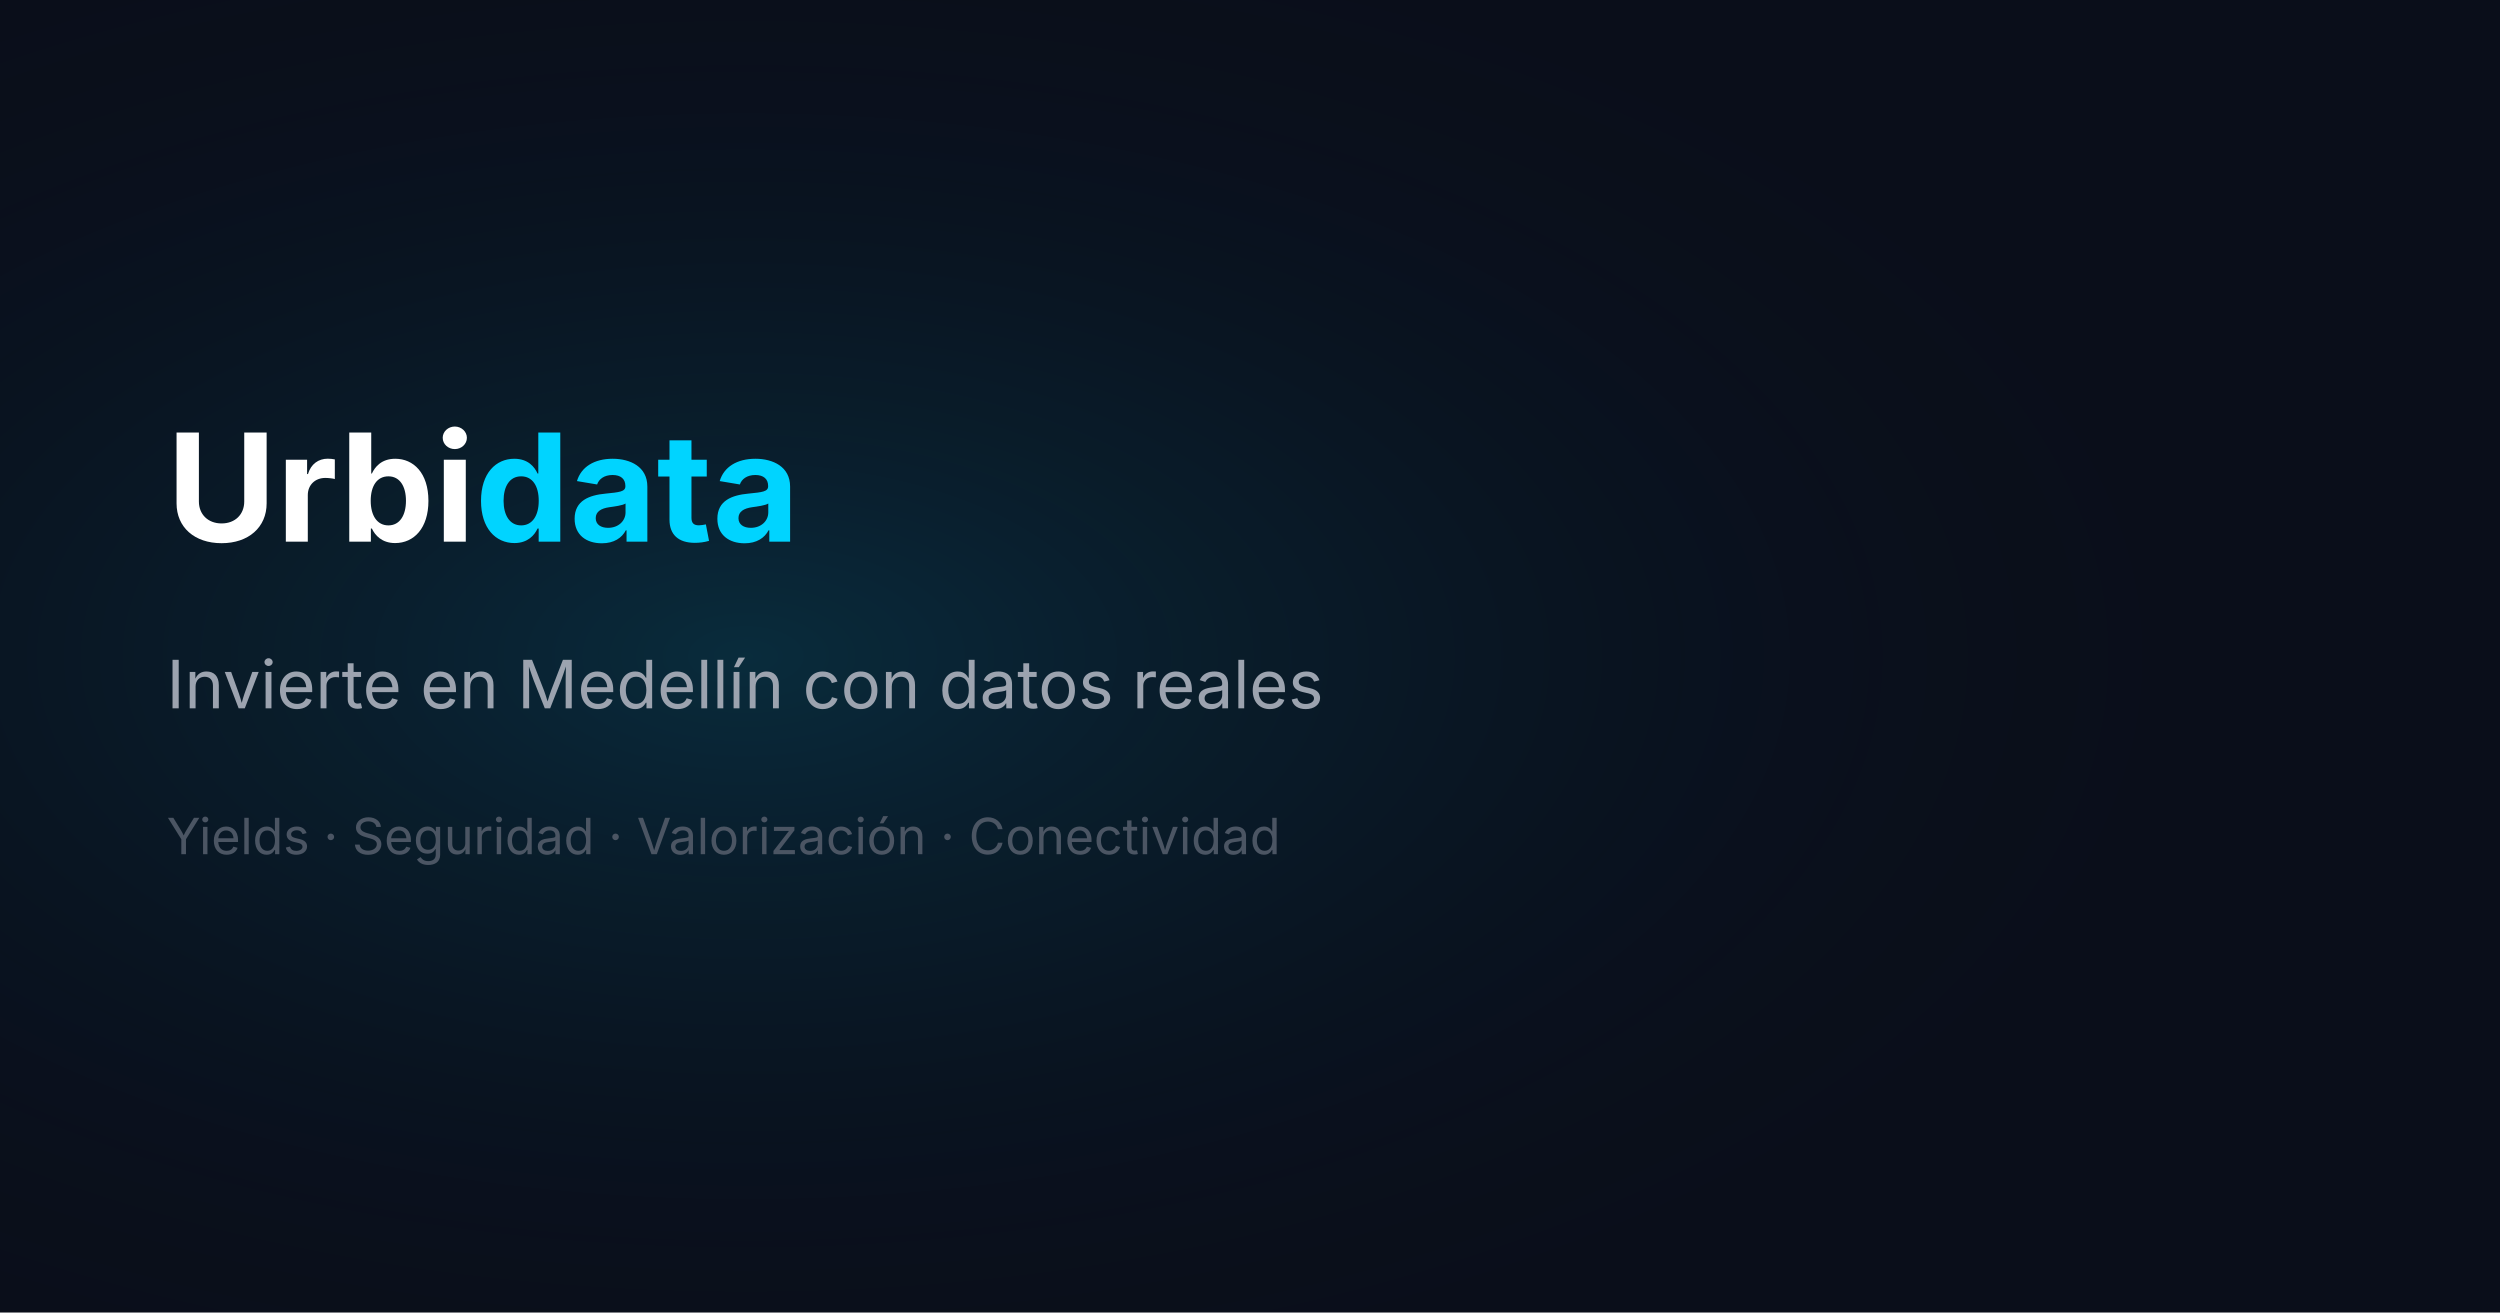
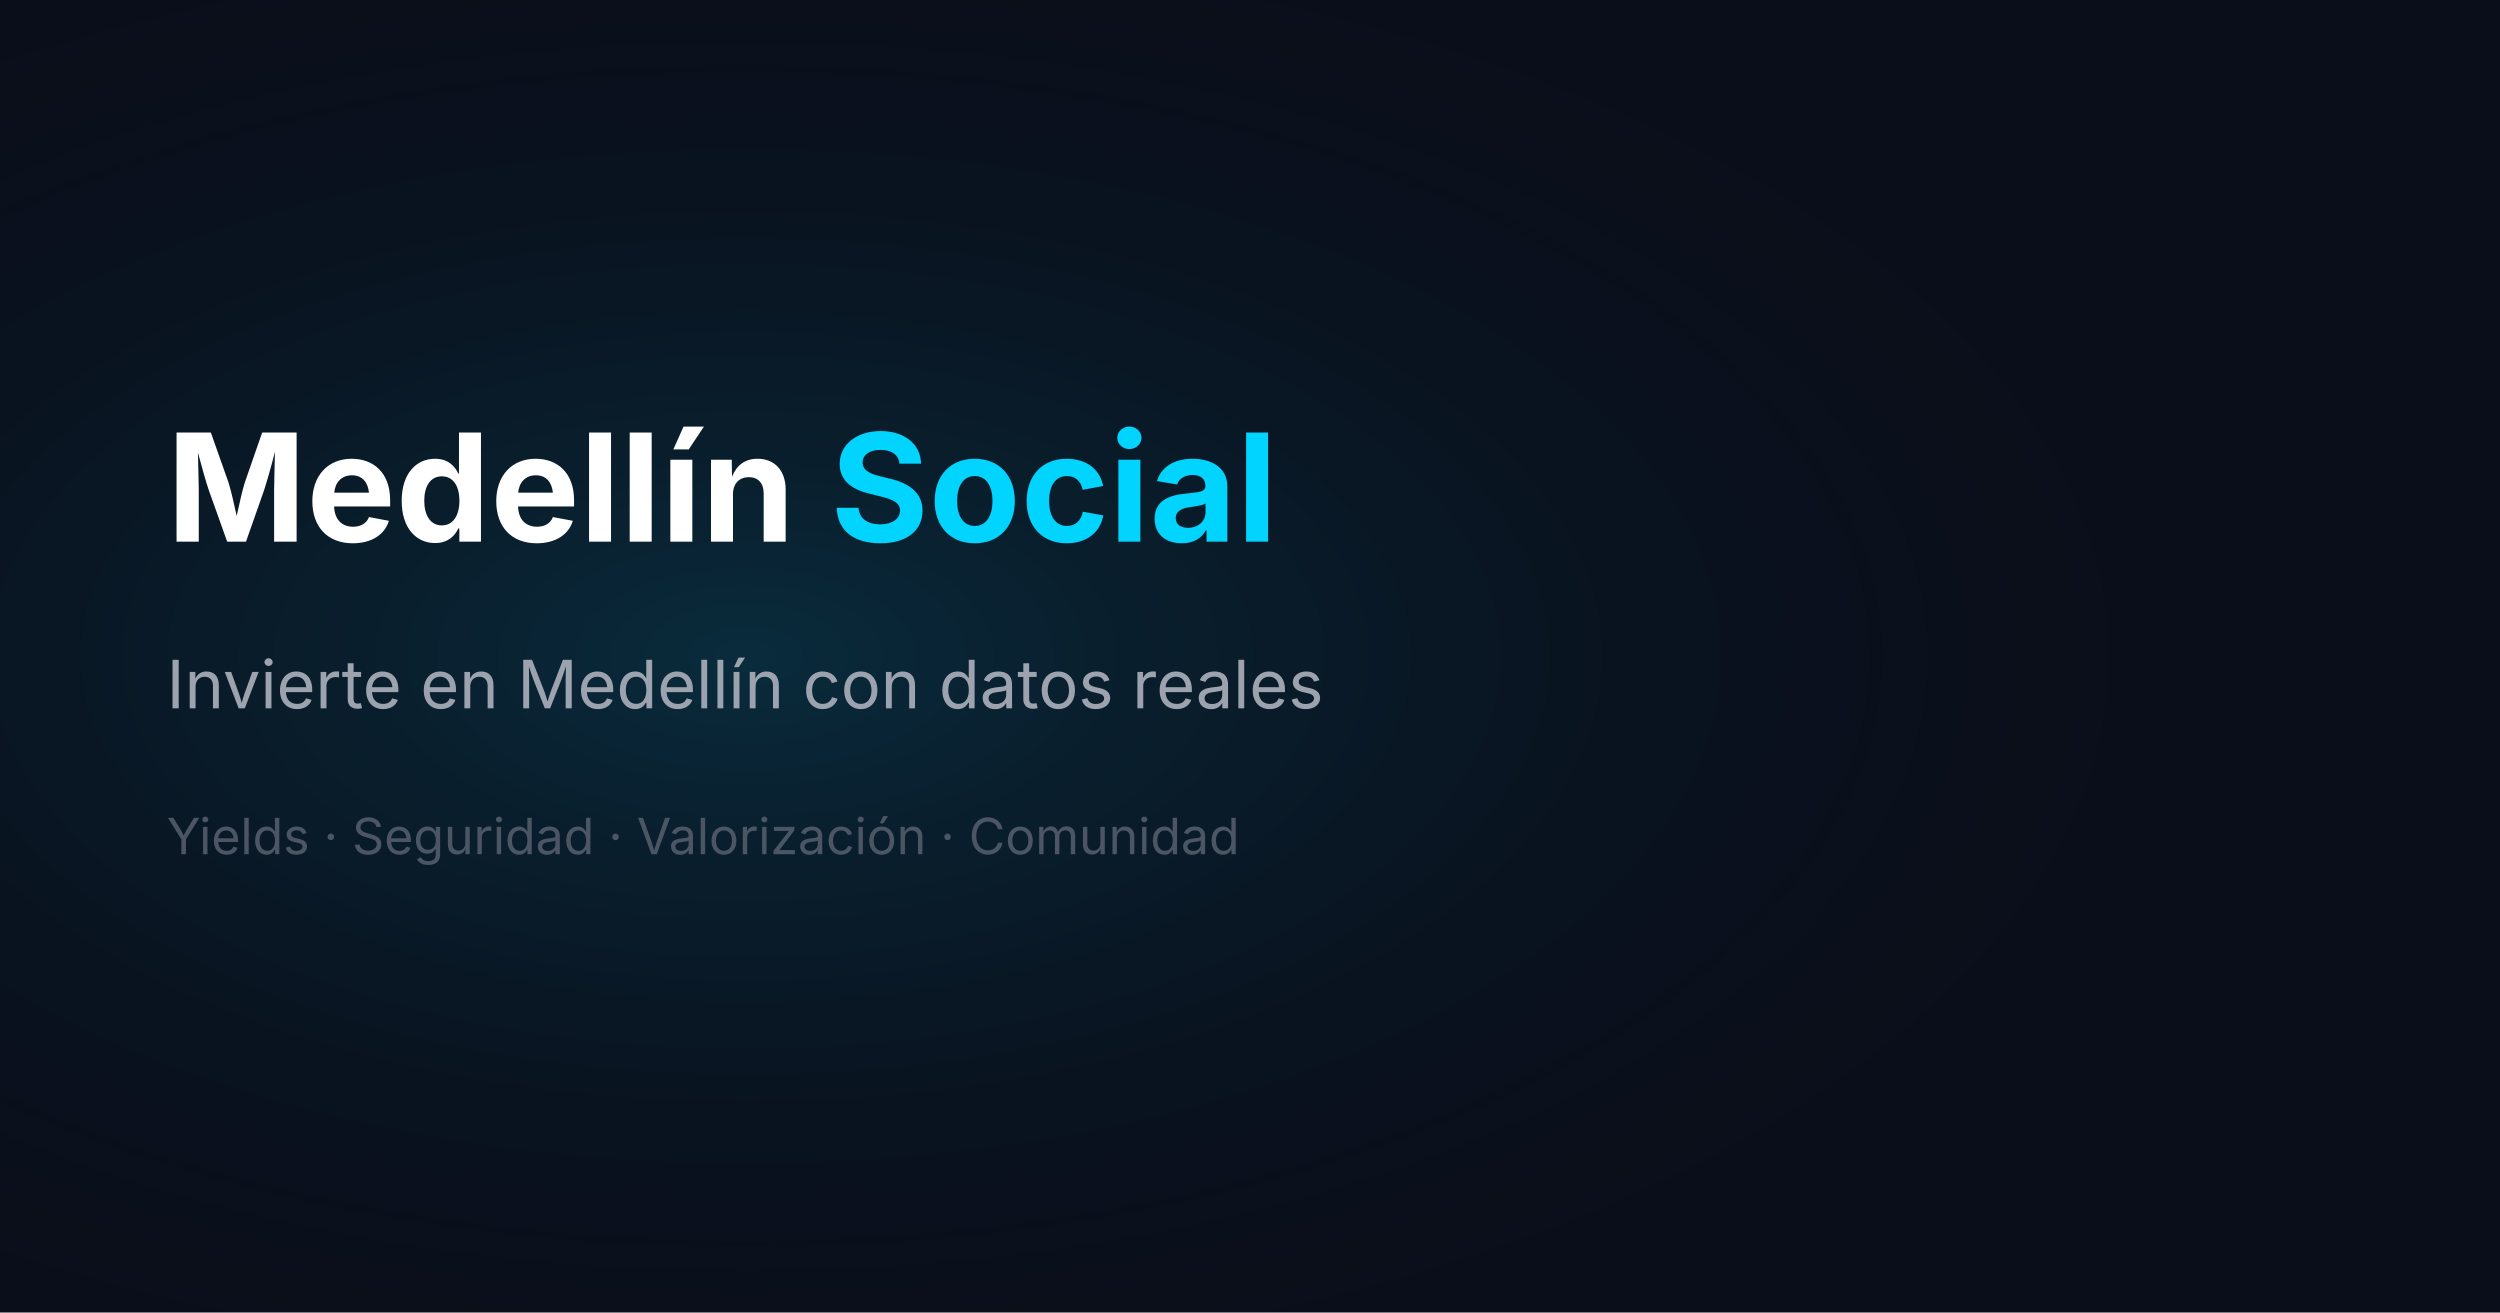
<svg xmlns="http://www.w3.org/2000/svg" width="1200" height="630" viewBox="0 0 1200 630" fill="none">
  <rect width="1200" height="630" fill="#0a0e1a" />
  <rect x="0" y="0" width="1200" height="630" fill="url(#grad)" />
  <defs>
    <radialGradient id="grad" cx="30%" cy="50%" r="60%">
      <stop offset="0%" stop-color="#00d4ff" stop-opacity="0.15" />
      <stop offset="100%" stop-color="#0a0e1a" stop-opacity="0" />
    </radialGradient>
  </defs>
-   <text x="80" y="260" font-family="Inter, sans-serif" font-size="72" font-weight="700" fill="white">Urbi<tspan fill="#00d4ff">data</tspan>
+   <text x="80" y="260" font-family="Inter, Helvetica, Arial, sans-serif" font-size="72" font-weight="700" fill="white">Medellín <tspan fill="#00d4ff">Social</tspan>
  </text>
-   <text x="80" y="340" font-family="Inter, sans-serif" font-size="32" fill="#9ca3af">Invierte en Medellín con datos reales</text>
-   <text x="80" y="410" font-family="Inter, sans-serif" font-size="24" fill="#4b5563">Yields · Seguridad · Valorización · Conectividad</text>
+   <text x="80" y="340" font-family="Inter, Helvetica, Arial, sans-serif" font-size="32" fill="#9ca3af">Invierte en Medellín con datos reales</text>
+   <text x="80" y="410" font-family="Inter, Helvetica, Arial, sans-serif" font-size="24" fill="#4b5563">Yields · Seguridad · Valorización · Comunidad</text>
</svg>
